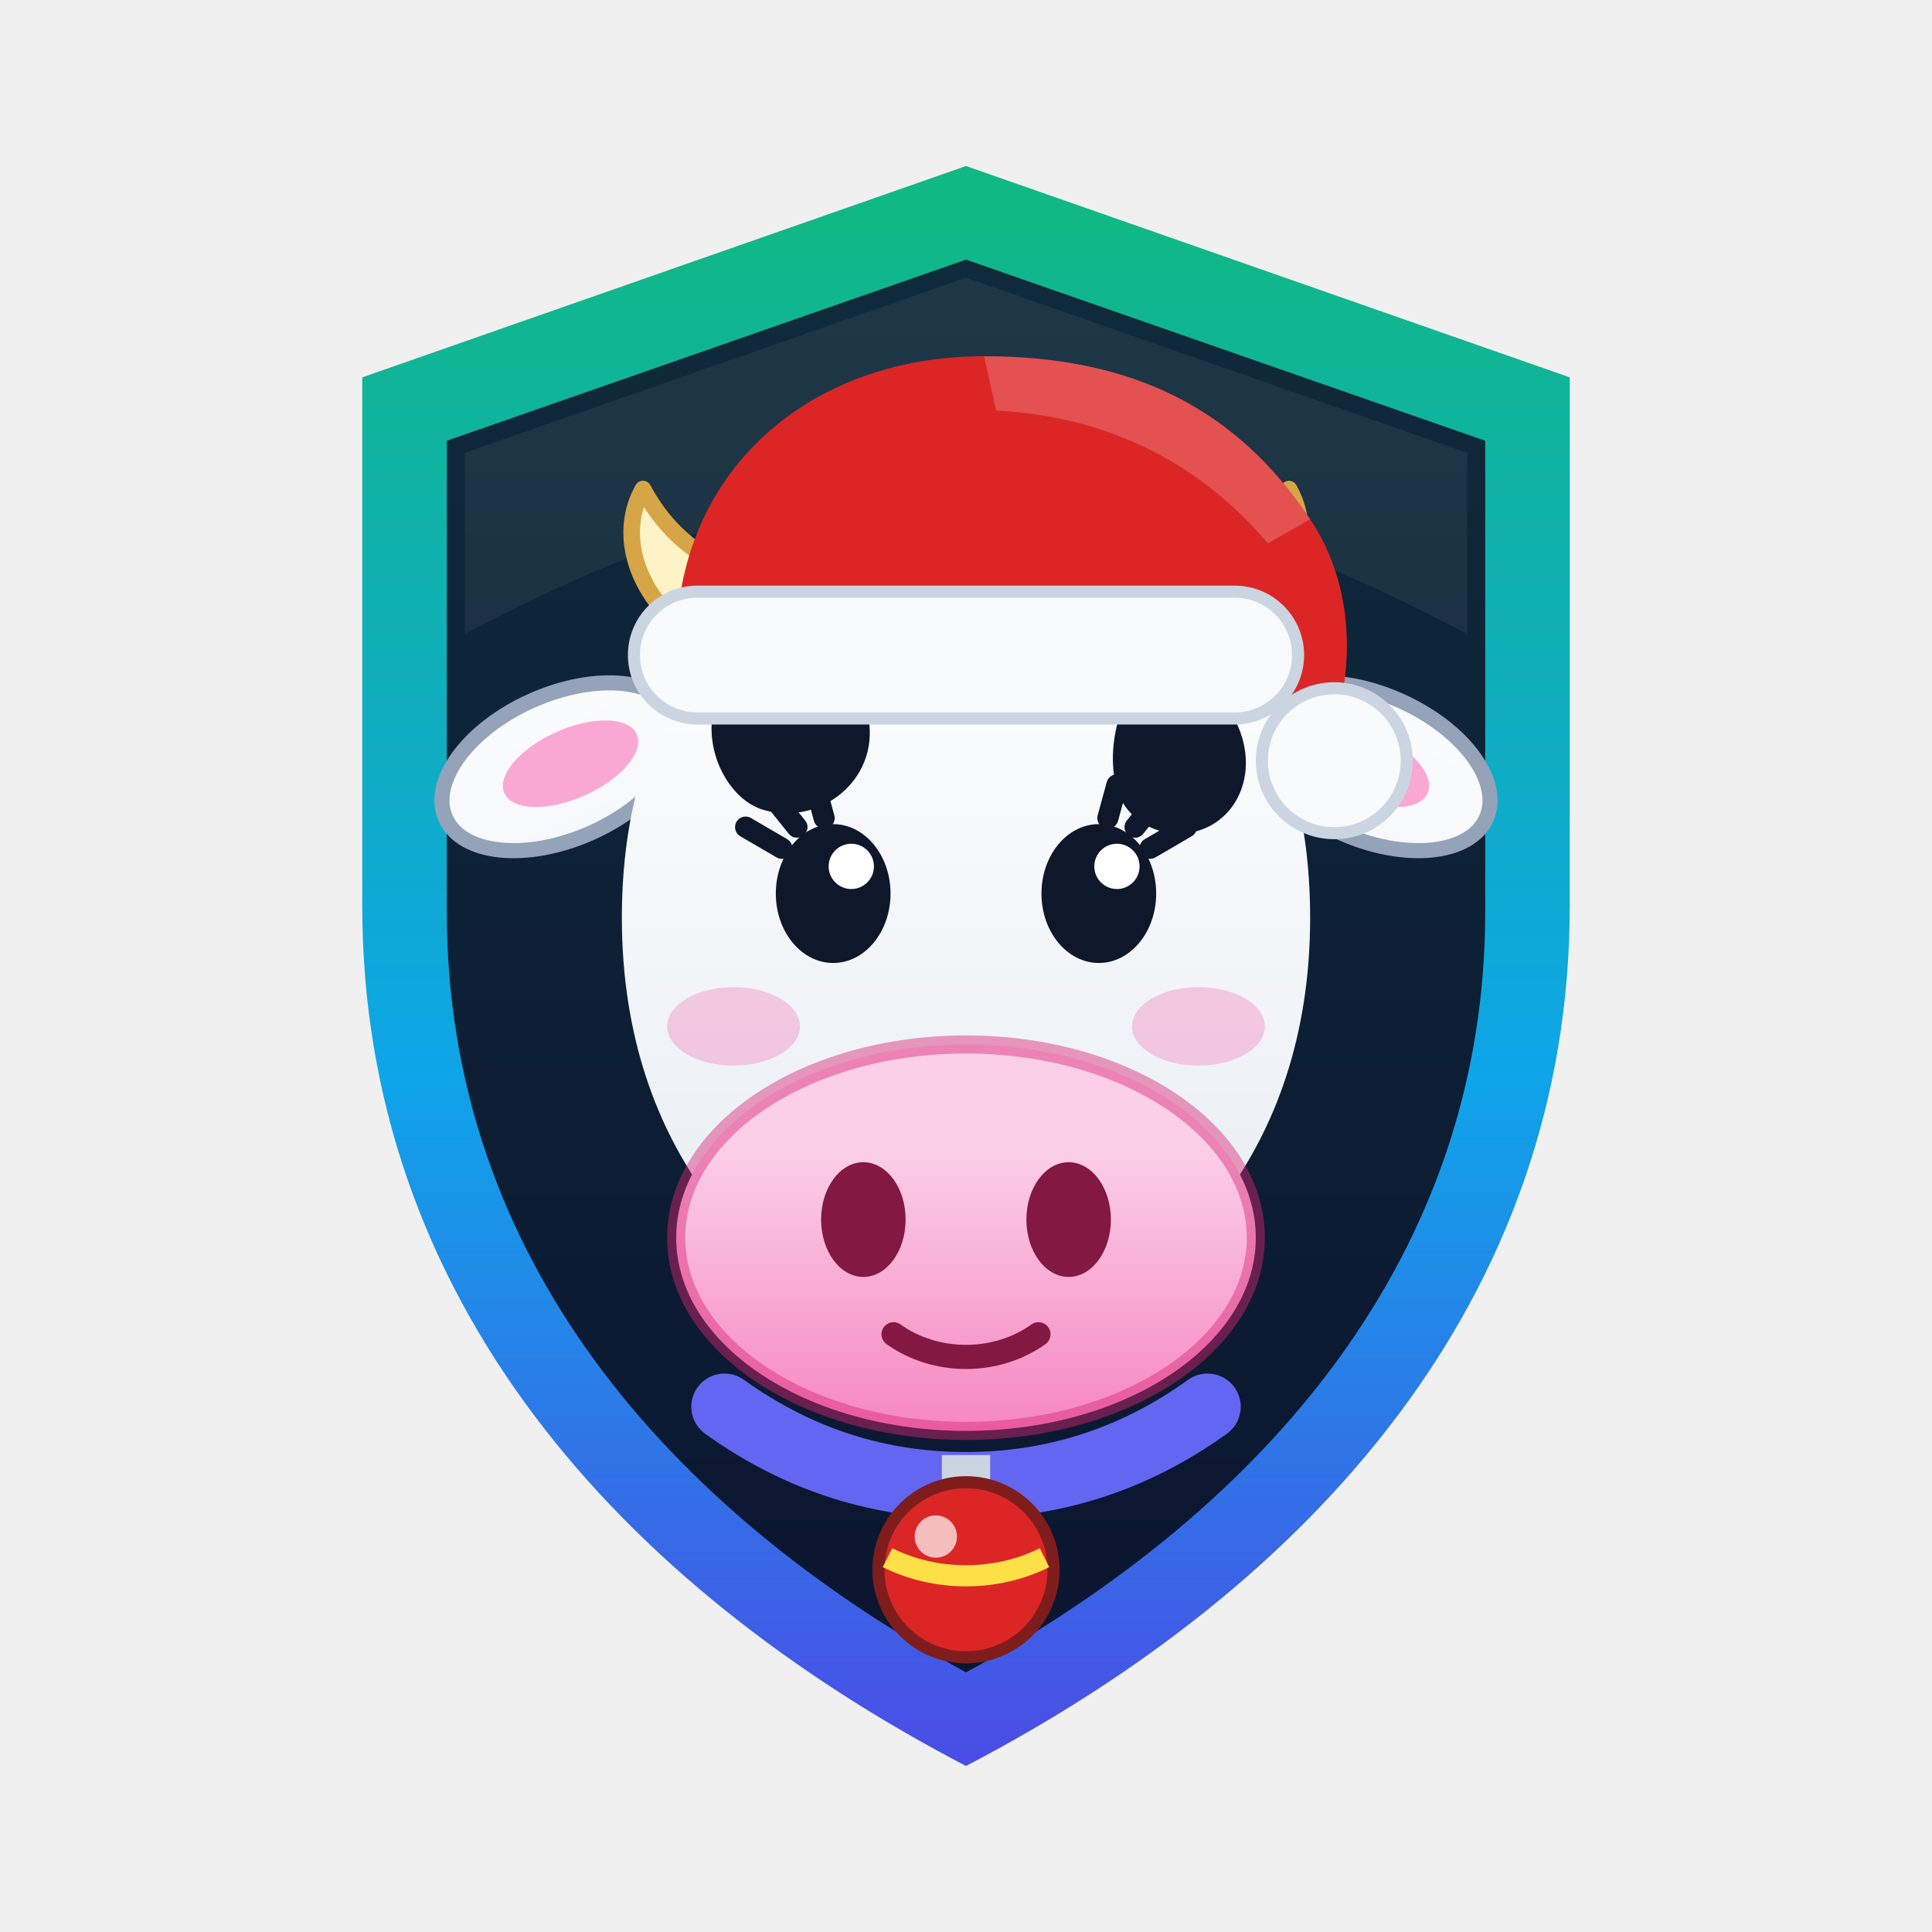
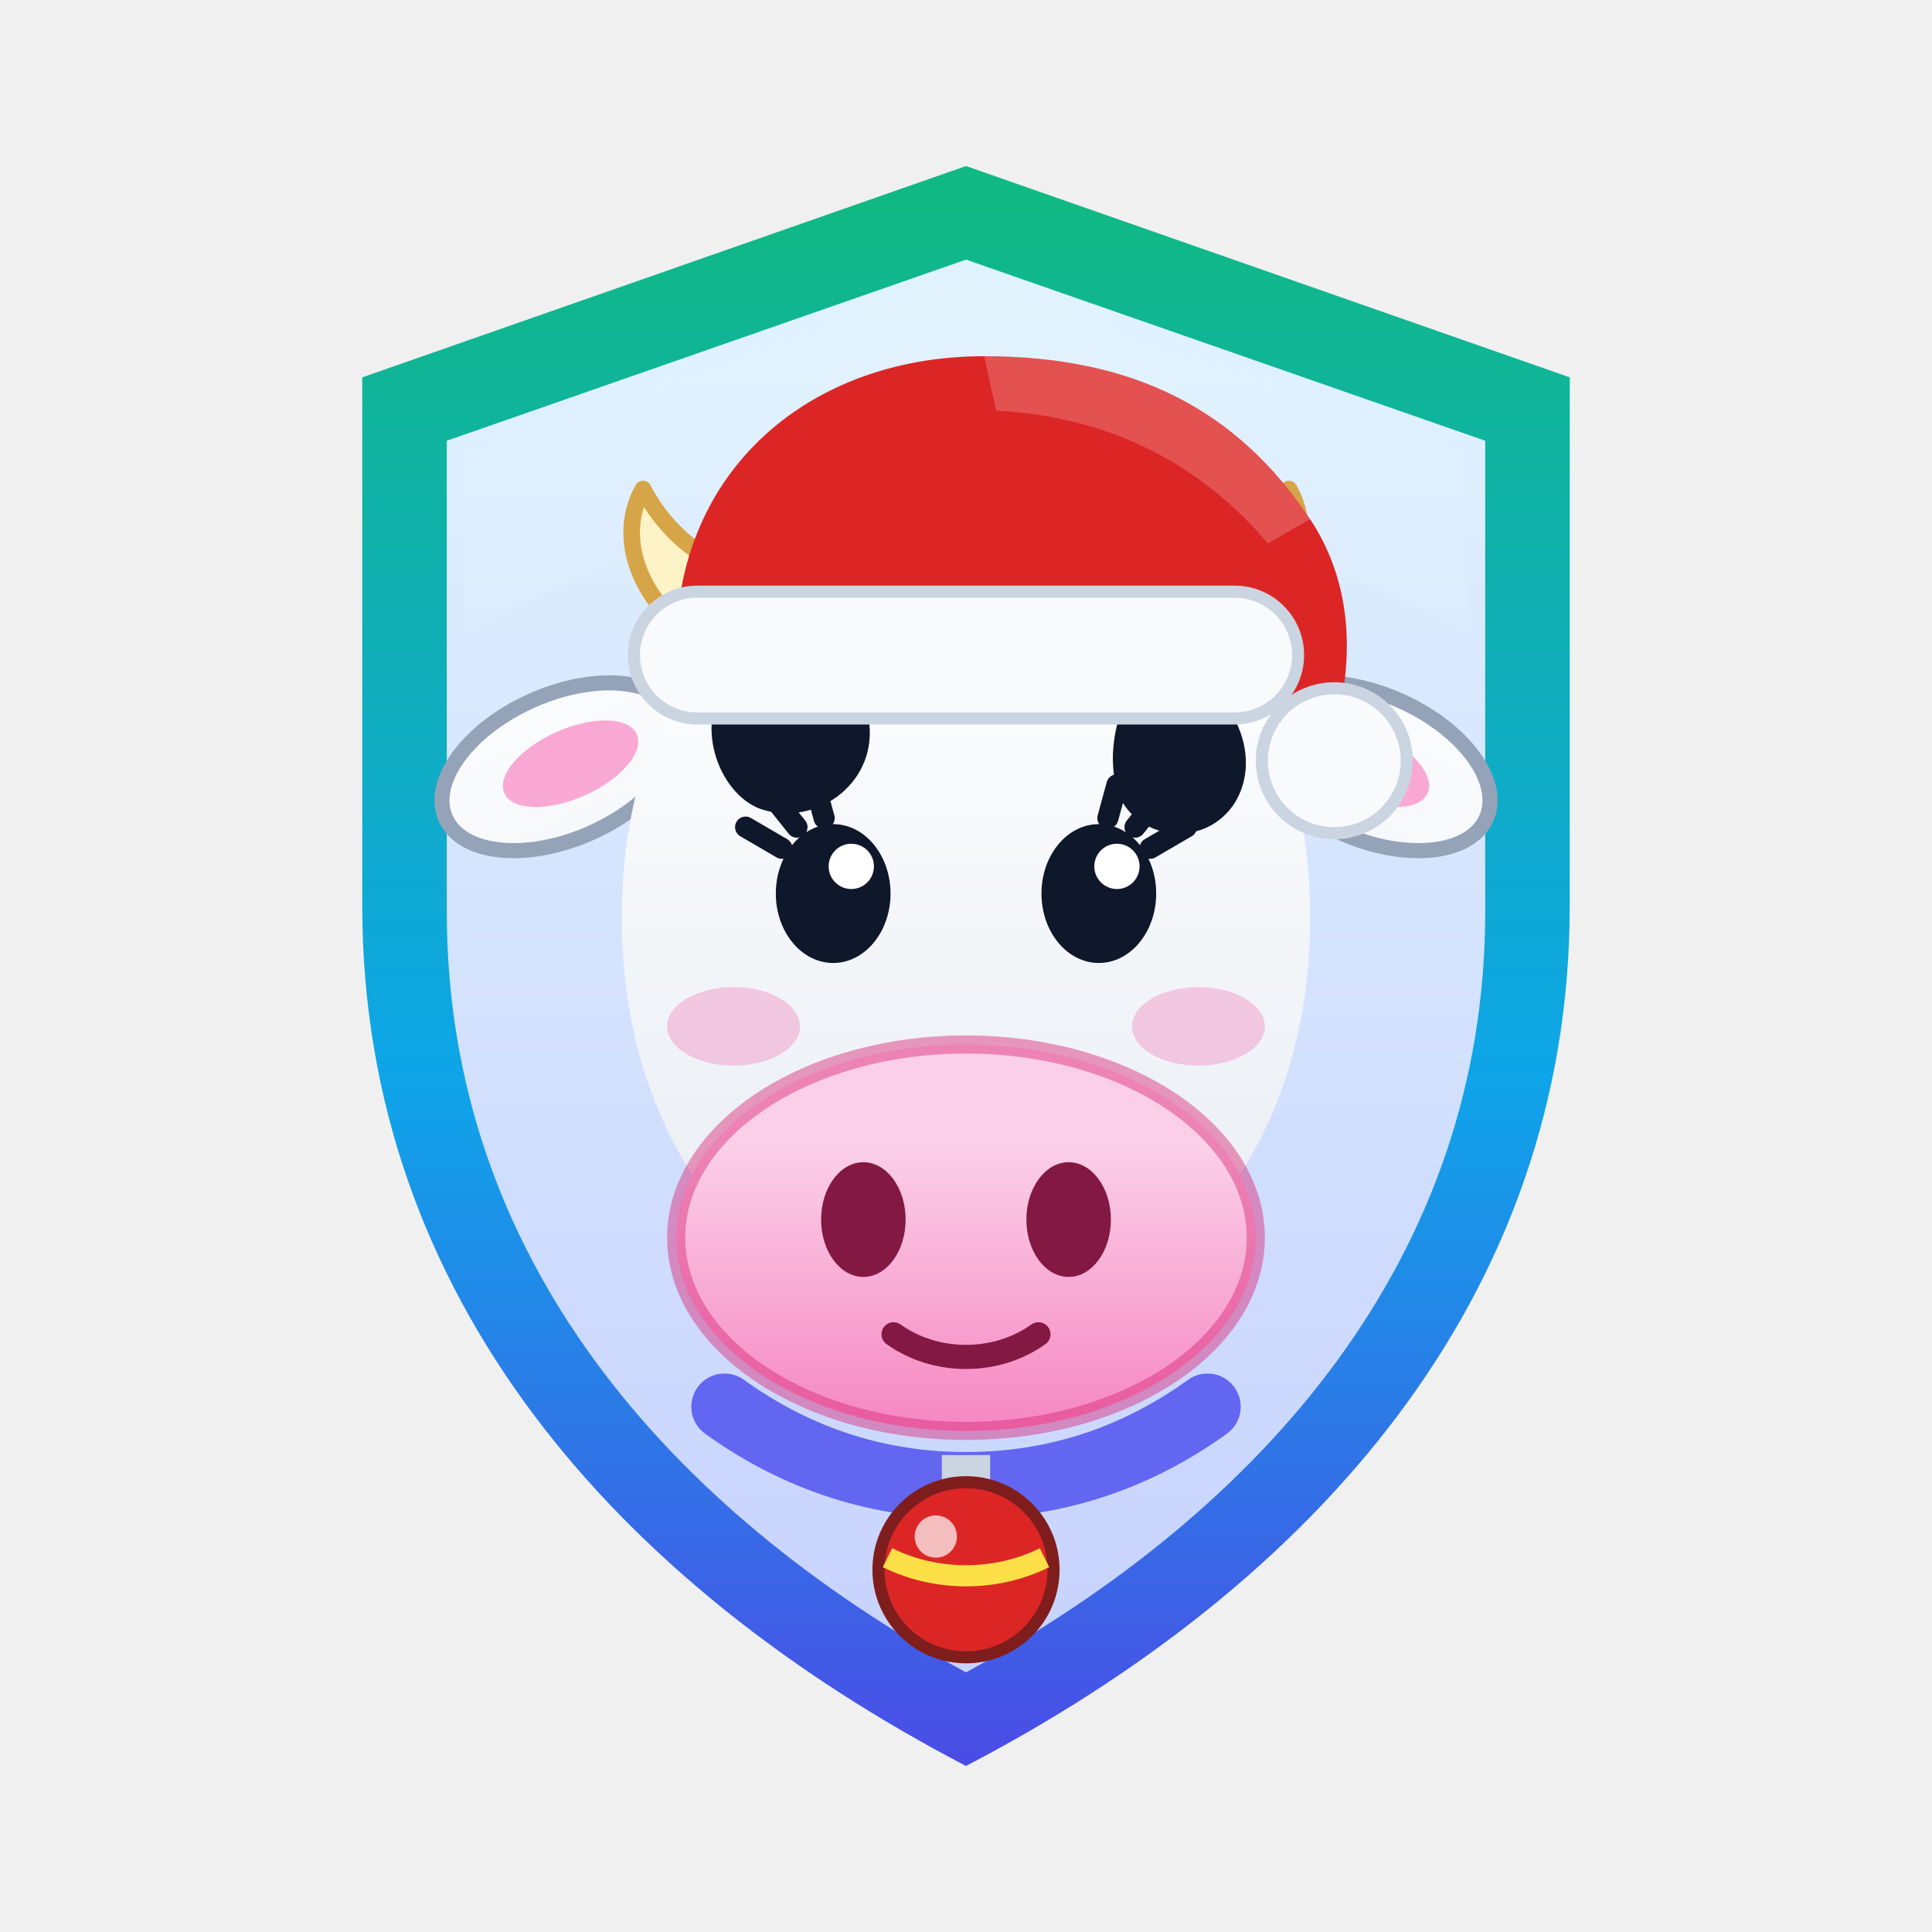
<svg xmlns="http://www.w3.org/2000/svg" viewBox="0 0 64 64" fill="none">
  <defs>
    <pattern id="check" width="2.4" height="2.4" patternUnits="userSpaceOnUse">
      <rect width="1.2" height="2.4" fill="#422006" />
      <rect width="2.4" height="1.2" fill="#422006" fill-opacity=".6" />
    </pattern>
    <linearGradient id="cowsecBg" x1="0" y1="0" x2="64" y2="64" gradientUnits="userSpaceOnUse">
      <stop offset="0%" stop-color="#0b1530" />
      <stop offset="100%" stop-color="#050a18" />
    </linearGradient>
    <linearGradient id="cowsecRim" x1="0" y1="0" x2="64" y2="64" gradientUnits="userSpaceOnUse">
      <stop offset="0%" stop-color="#34d399" stop-opacity="0.9" />
      <stop offset="50%" stop-color="#38bdf8" stop-opacity="0.5" />
      <stop offset="100%" stop-color="#818cf8" stop-opacity="0.85" />
    </linearGradient>
    <linearGradient id="cowsecShield" x1="32" y1="6" x2="32" y2="60" gradientUnits="userSpaceOnUse">
      <stop offset="0%" stop-color="#10b981" />
      <stop offset="55%" stop-color="#0ea5e9" />
      <stop offset="100%" stop-color="#4f46e5" />
    </linearGradient>
    <linearGradient id="cowsecShieldInner" x1="32" y1="10" x2="32" y2="56" gradientUnits="userSpaceOnUse">
-       <stop offset="0%" stop-color="#0f2a3a" />
-       <stop offset="100%" stop-color="#0b1530" />
+       <stop offset="0%" stop-color="#e0f2fe" />
+       <stop offset="100%" stop-color="#c7d2fe" />
    </linearGradient>
    <linearGradient id="cowsecHead" x1="32" y1="18" x2="32" y2="50" gradientUnits="userSpaceOnUse">
      <stop offset="0%" stop-color="#ffffff" />
      <stop offset="100%" stop-color="#e2e8f0" />
    </linearGradient>
    <linearGradient id="cowsecMuzzle" x1="32" y1="38" x2="32" y2="50" gradientUnits="userSpaceOnUse">
      <stop offset="0%" stop-color="#fbcfe8" />
      <stop offset="100%" stop-color="#f472b6" />
    </linearGradient>
  </defs>
  <path d="M32 5.5L52 12.5V30C52 43 43.5 52.5 32 58.5C20.5 52.5 12 43 12 30V12.5L32 5.5Z" fill="url(#cowsecShield)" />
  <path d="M32 8.6L49.2 14.6V30.2C49.2 41.6 41.9 50 32 55.4C22.1 50 14.8 41.6 14.8 30.2V14.6L32 8.6Z" fill="url(#cowsecShieldInner)" />
  <path d="M32 9.2L48.6 15V21C42 17.5 37 16.2 32 16.2C27 16.2 22 17.5 15.4 21V15L32 9.2Z" fill="#ffffff" fill-opacity="0.06" />
  <path d="M22.6 20.8C21 19.5 20.5 17.6 21.3 16.2C22.1 17.7 23.3 18.6 24.8 19.1Z" fill="#fef3c7" stroke="#d6a548" stroke-width="0.55" stroke-linejoin="round" />
  <path d="M41.4 20.8C43 19.5 43.5 17.6 42.7 16.2C41.9 17.7 40.7 18.6 39.2 19.1Z" fill="#fef3c7" stroke="#d6a548" stroke-width="0.55" stroke-linejoin="round" />
  <ellipse cx="18.6" cy="25.4" rx="4.2" ry="2.4" transform="rotate(-24 18.6 25.4)" fill="url(#cowsecHead)" stroke="#94a3b8" stroke-width="0.5" />
  <ellipse cx="18.9" cy="25.3" rx="2.4" ry="1.15" transform="rotate(-24 18.9 25.3)" fill="#f9a8d4" />
  <ellipse cx="45.4" cy="25.4" rx="4.2" ry="2.4" transform="rotate(24 45.4 25.4)" fill="url(#cowsecHead)" stroke="#94a3b8" stroke-width="0.5" />
  <ellipse cx="45.1" cy="25.3" rx="2.4" ry="1.15" transform="rotate(24 45.1 25.3)" fill="#f9a8d4" />
  <path d="M32 18.2C39.8 18.2 43.4 23.4 43.4 30.4C43.4 34.4 42.2 37.4 40.6 39.6L23.4 39.6C21.8 37.4 20.6 34.4 20.6 30.4C20.6 23.4 24.2 18.2 32 18.2Z" fill="url(#cowsecHead)" />
  <path d="M24.2 22.4C26.4 21.2 28.6 22 28.8 24C29 26 27 27.4 25.2 26.8C23.8 26.3 22.9 23.9 24.2 22.4Z" fill="#0f172a" />
  <path d="M38.6 22C40.8 22.6 41.9 25 40.9 26.6C40 28 38 27.9 37.2 26.6C36.4 25.2 37.1 22.3 38.6 22Z" fill="#0f172a" />
  <path d="M29.2 18.9C30.2 17.2 31.4 16.9 32.3 18.3C33.1 16.8 34.6 17.1 35.1 18.9C33.9 19.6 30.6 19.7 29.2 18.9Z" fill="#0f172a" />
  <ellipse cx="27.6" cy="29.6" rx="1.9" ry="2.3" fill="#0f172a" />
  <ellipse cx="36.4" cy="29.6" rx="1.9" ry="2.3" fill="#0f172a" />
  <circle cx="28.2" cy="28.7" r="0.75" fill="#ffffff" />
  <circle cx="37" cy="28.7" r="0.75" fill="#ffffff" />
  <g stroke="#0f172a" stroke-width="0.7" stroke-linecap="round">
    <path d="M25.9 28.1L24.7 27.4" />
    <path d="M26.4 27.4L25.6 26.4" />
    <path d="M27.3 27.1L27 26" />
    <path d="M38.1 28.1L39.3 27.4" />
    <path d="M37.6 27.4L38.4 26.4" />
    <path d="M36.7 27.1L37 26" />
  </g>
  <ellipse cx="24.3" cy="34" rx="2.2" ry="1.3" fill="#f472b6" fill-opacity="0.35" />
  <ellipse cx="39.7" cy="34" rx="2.2" ry="1.3" fill="#f472b6" fill-opacity="0.35" />
  <ellipse cx="32" cy="41" rx="9.6" ry="6.4" fill="url(#cowsecMuzzle)" stroke="#db2777" stroke-opacity="0.45" stroke-width="0.6" />
  <ellipse cx="28.6" cy="40.4" rx="1.4" ry="1.9" fill="#831843" />
  <ellipse cx="35.4" cy="40.4" rx="1.4" ry="1.9" fill="#831843" />
  <path d="M29.6 44.2C31 45.2 33 45.2 34.4 44.2" stroke="#831843" stroke-width="0.8" stroke-linecap="round" />
  <path d="M24 46.6C26.5 48.4 29.2 49.2 32 49.2C34.8 49.2 37.5 48.4 40 46.6" stroke="#6366f1" stroke-width="2.2" stroke-linecap="round" />
  <path d="M31.2 48.2H32.8V49.6H31.2Z" fill="#cbd5e1" />
  <circle cx="32" cy="52" r="2.9" fill="#dc2626" stroke="#7f1d1d" stroke-width=".4" />
  <path d="M29.4 51.6C31 52.4 33 52.4 34.6 51.6" stroke="#fde047" stroke-width=".7" />
  <circle cx="31" cy="50.9" r=".7" fill="#ffffff" fill-opacity=".7" />
  <path d="M22.4 21.4C22.4 15.6 26.8 11.8 32.6 11.8C37.6 11.8 41 13.6 43.4 17.2C44.6 19 45 21.4 44.2 24.2L41.6 22.4L41.6 21.4Z" fill="#dc2626" />
  <path d="M32.6 11.8C37.6 11.8 41 13.6 43.4 17.2L42 18C39.8 15.4 36.8 13.8 33 13.6Z" fill="#ffffff" fill-opacity=".2" />
  <rect x="21" y="19.6" width="22" height="4.2" rx="2.1" fill="#f8fafc" stroke="#cbd5e1" stroke-width=".4" />
  <circle cx="44.2" cy="25.2" r="2.4" fill="#f8fafc" stroke="#cbd5e1" stroke-width=".4" />
</svg>
